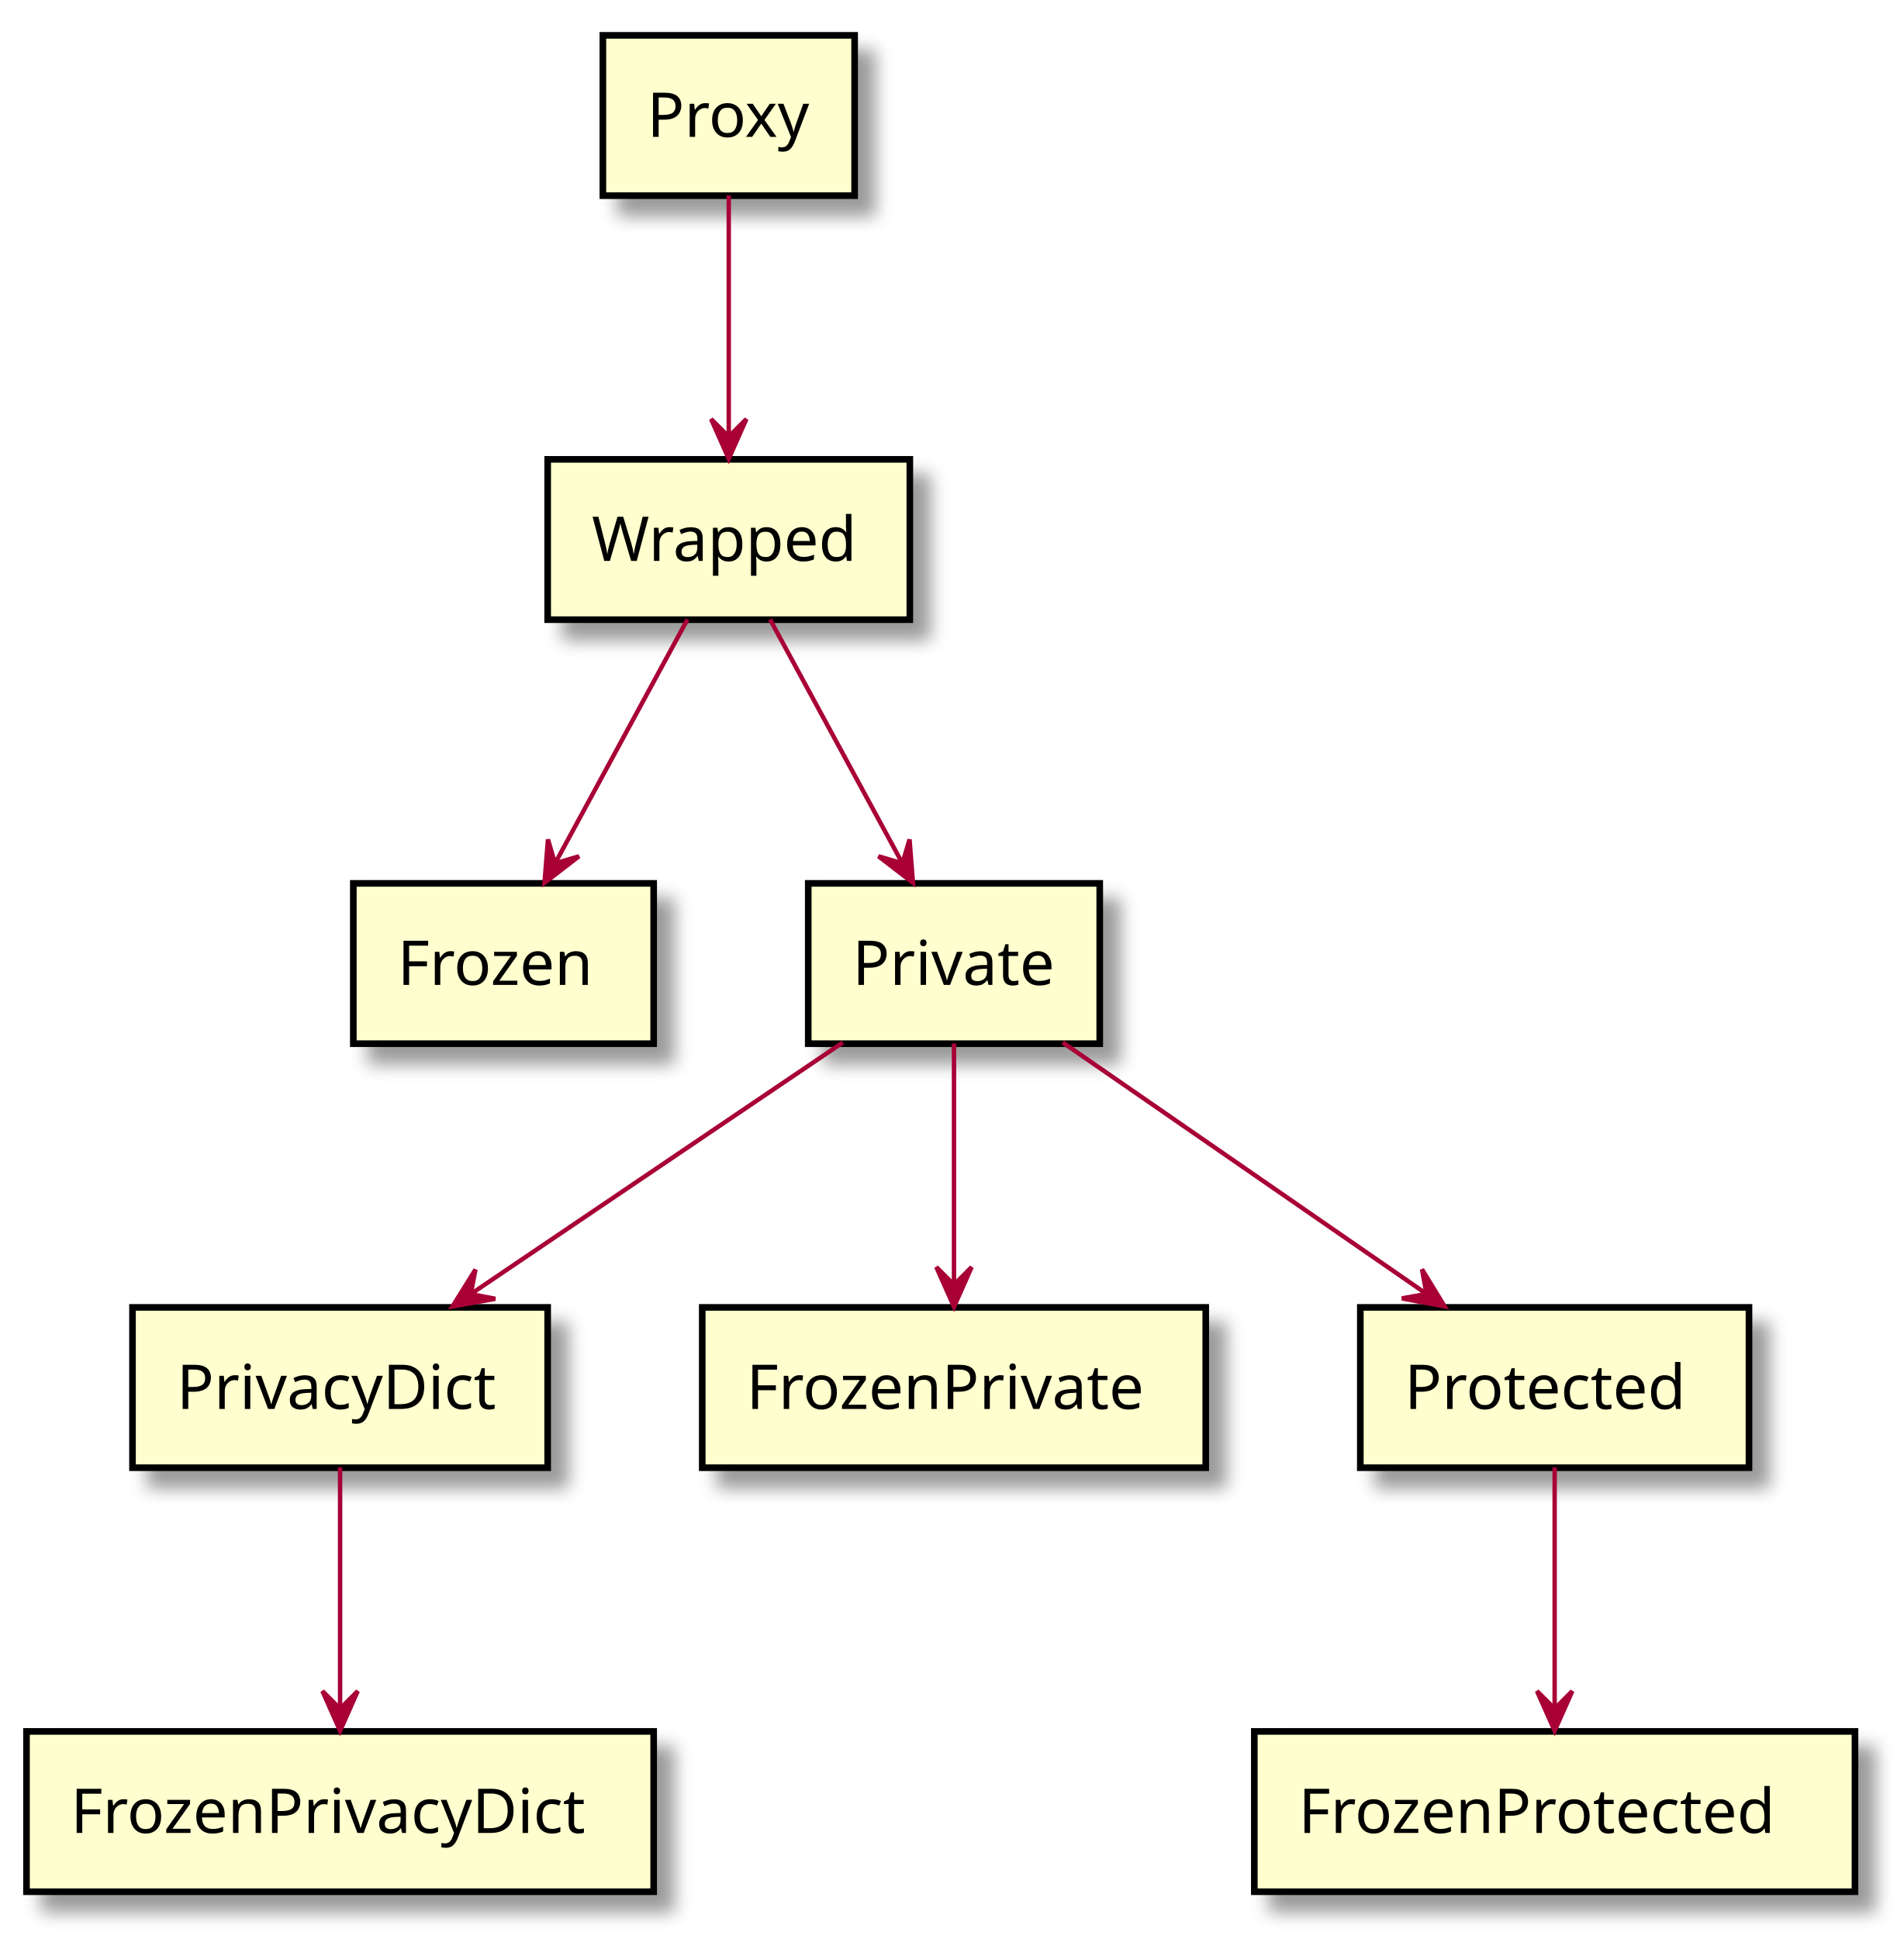
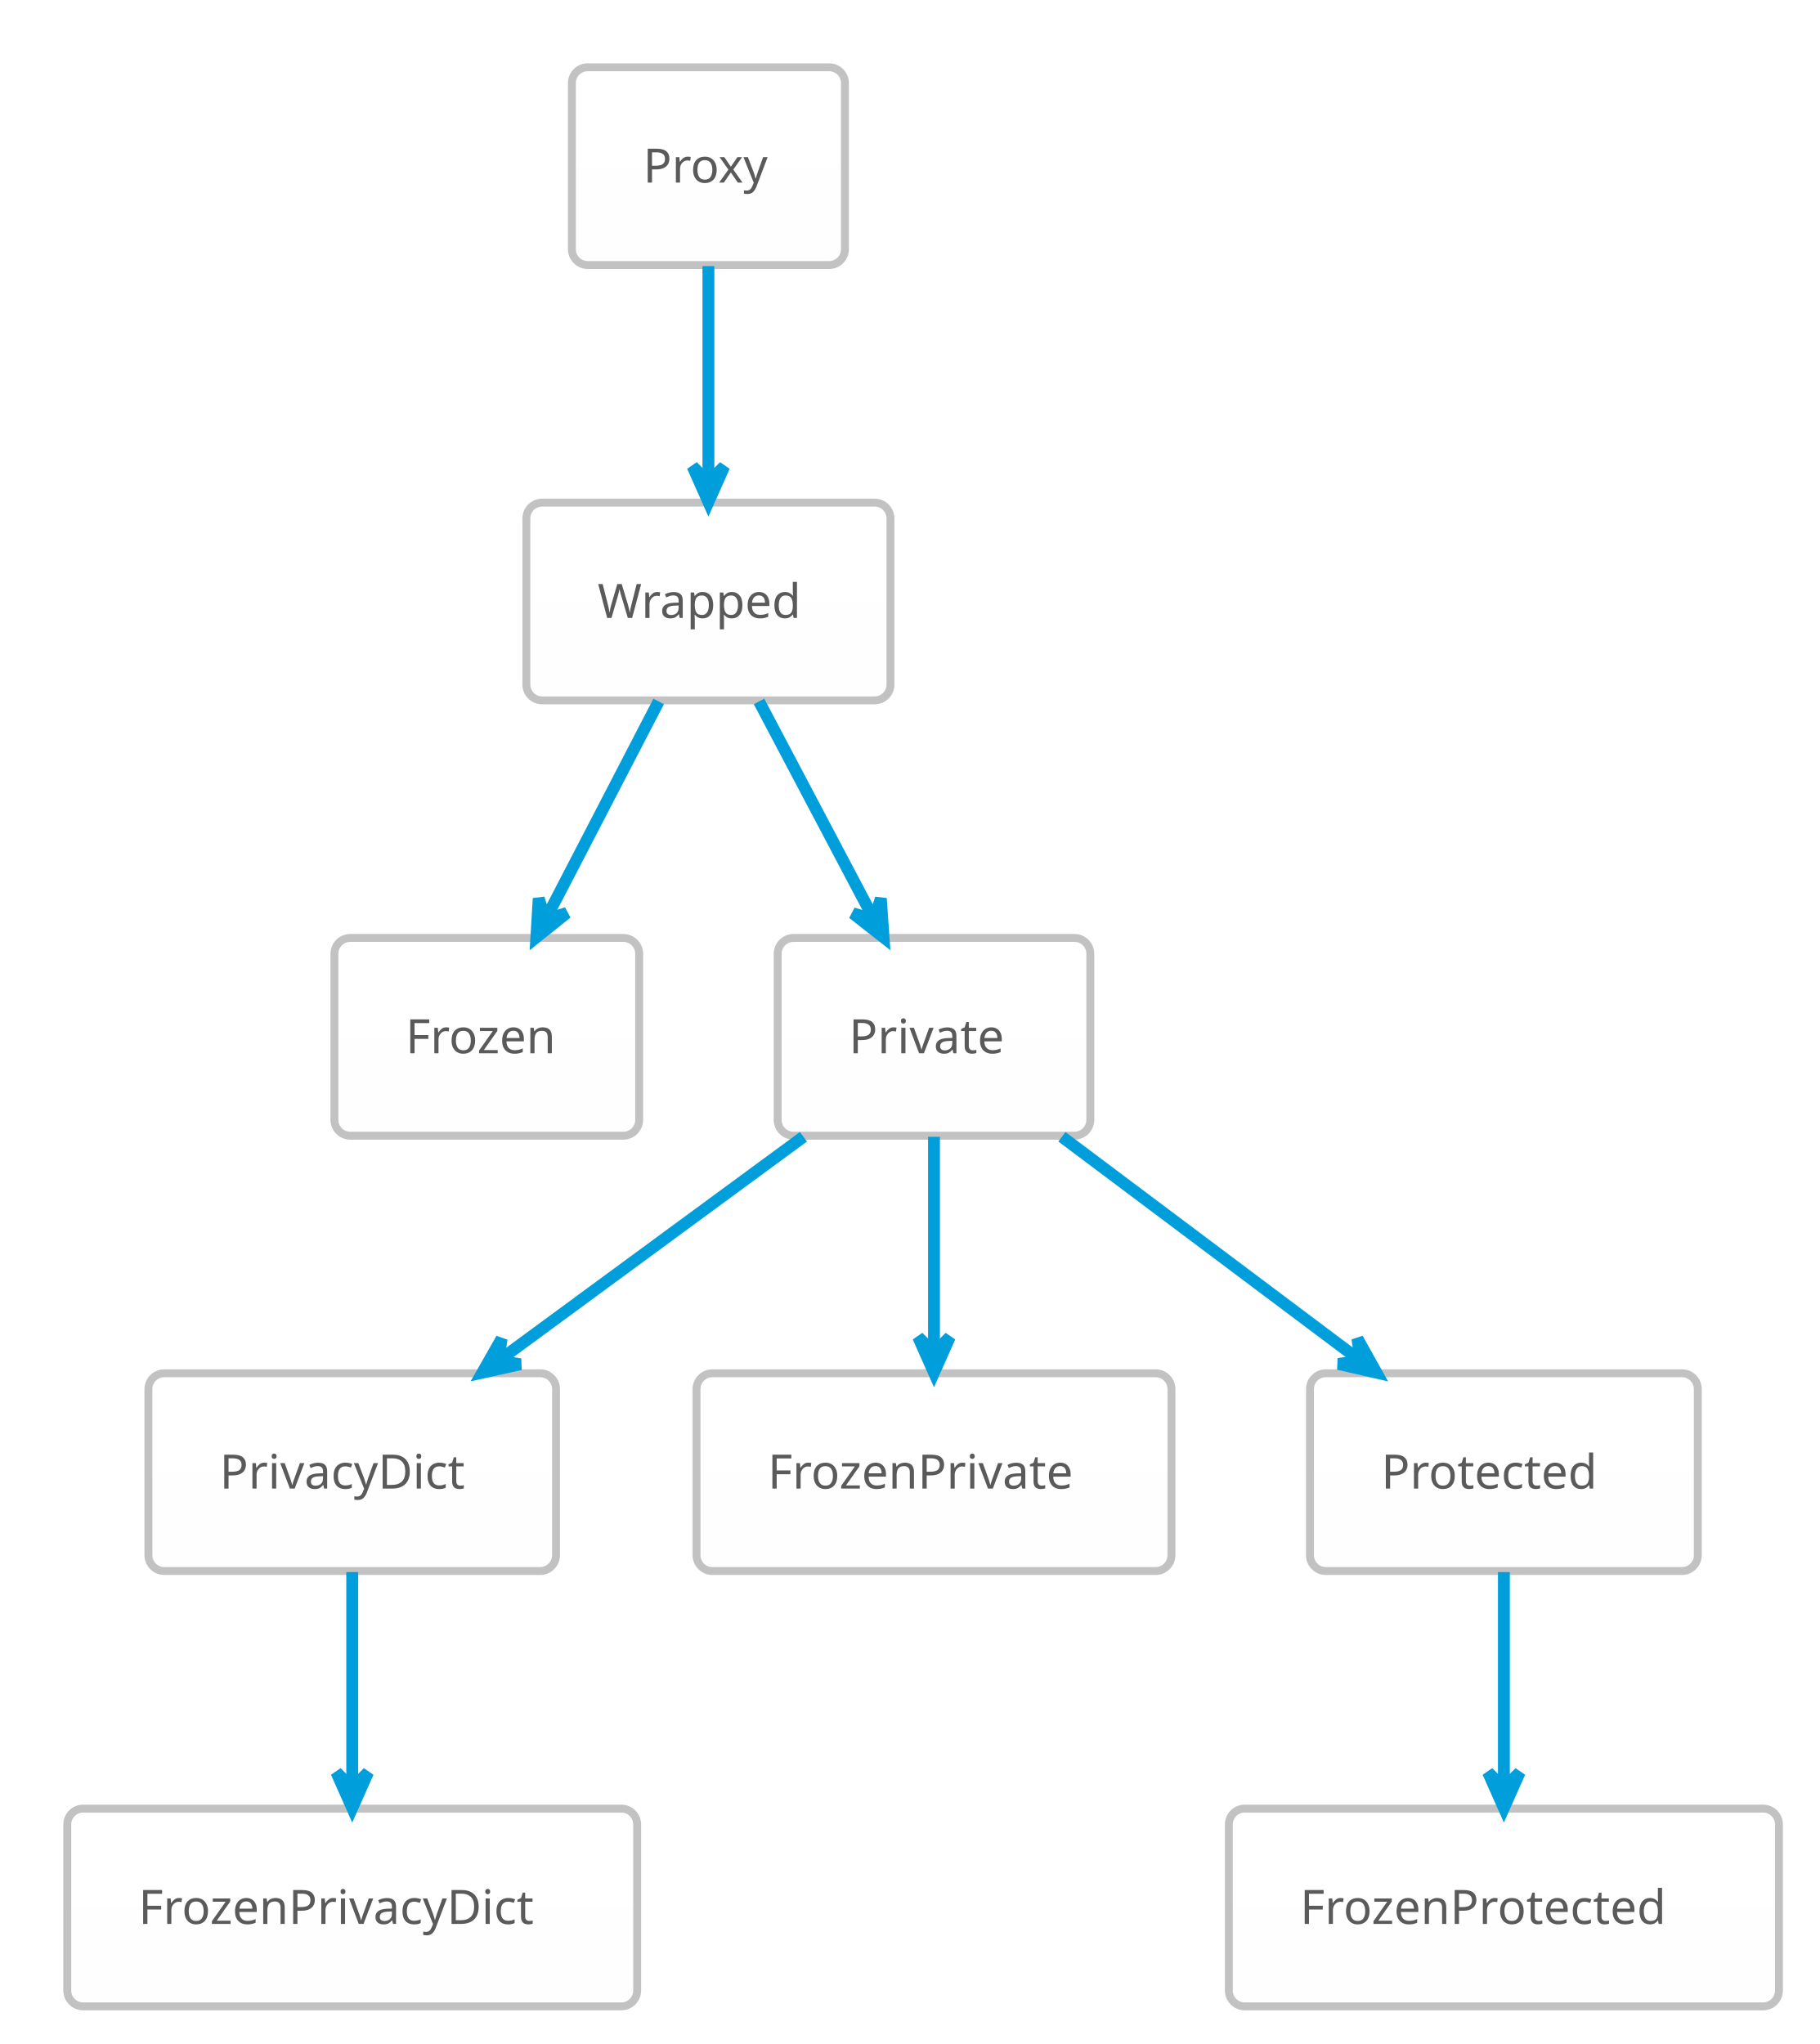
- <svg xmlns="http://www.w3.org/2000/svg" contentScriptType="application/ecmascript" contentStyleType="text/css" height="439px" preserveAspectRatio="none" style="width:431px;height:439px;" version="1.1" viewBox="0 0 431 439" width="431px" zoomAndPan="magnify">
+ <svg xmlns="http://www.w3.org/2000/svg" contentStyleType="text/css" height="538.542px" preserveAspectRatio="none" style="width:479px;height:538px;" version="1.1" viewBox="0 0 479 538" width="479.167px" zoomAndPan="magnify">
  <defs>
-     <filter height="300%" id="f1qyn1qa51j8xz" width="300%" x="-1" y="-1">
-       <feGaussianBlur result="blurOut" stdDeviation="2.0" />
-       <feColorMatrix in="blurOut" result="blurOut2" type="matrix" values="0 0 0 0 0 0 0 0 0 0 0 0 0 0 0 0 0 0 .4 0" />
-       <feOffset dx="4.0" dy="4.0" in="blurOut2" result="blurOut3" />
-       <feBlend in="SourceGraphic" in2="blurOut3" mode="normal" />
-     </filter>
+     <linearGradient id="gif9z9y2etx5g0" x1="50%" x2="50%" y1="0%" y2="100%">
+       <stop offset="0%" stop-color="#FFFFFF" />
+       <stop offset="100%" stop-color="#FEFEFE" />
+     </linearGradient>
  </defs>
  <g>
-     <rect fill="#FEFECE" filter="url(#f1qyn1qa51j8xz)" height="36.297" style="stroke: #000000; stroke-width: 1.5;" width="57" x="136.5" y="8" />
-     <text fill="#000000" font-family="sans-serif" font-size="14" lengthAdjust="spacingAndGlyphs" textLength="37" x="146.5" y="30.995">Proxy</text>
-     <rect fill="#FEFECE" filter="url(#f1qyn1qa51j8xz)" height="36.297" style="stroke: #000000; stroke-width: 1.5;" width="82" x="124" y="104" />
-     <text fill="#000000" font-family="sans-serif" font-size="14" lengthAdjust="spacingAndGlyphs" textLength="62" x="134" y="126.995">Wrapped</text>
-     <rect fill="#FEFECE" filter="url(#f1qyn1qa51j8xz)" height="36.297" style="stroke: #000000; stroke-width: 1.5;" width="68" x="80" y="200" />
-     <text fill="#000000" font-family="sans-serif" font-size="14" lengthAdjust="spacingAndGlyphs" textLength="48" x="90" y="222.995">Frozen</text>
-     <rect fill="#FEFECE" filter="url(#f1qyn1qa51j8xz)" height="36.297" style="stroke: #000000; stroke-width: 1.5;" width="66" x="183" y="200" />
-     <text fill="#000000" font-family="sans-serif" font-size="14" lengthAdjust="spacingAndGlyphs" textLength="46" x="193" y="222.995">Private</text>
-     <rect fill="#FEFECE" filter="url(#f1qyn1qa51j8xz)" height="36.297" style="stroke: #000000; stroke-width: 1.5;" width="94" x="30" y="296" />
-     <text fill="#000000" font-family="sans-serif" font-size="14" lengthAdjust="spacingAndGlyphs" textLength="74" x="40" y="318.995">PrivacyDict</text>
-     <rect fill="#FEFECE" filter="url(#f1qyn1qa51j8xz)" height="36.297" style="stroke: #000000; stroke-width: 1.5;" width="142" x="6" y="392" />
-     <text fill="#000000" font-family="sans-serif" font-size="14" lengthAdjust="spacingAndGlyphs" textLength="122" x="16" y="414.995">FrozenPrivacyDict</text>
-     <rect fill="#FEFECE" filter="url(#f1qyn1qa51j8xz)" height="36.297" style="stroke: #000000; stroke-width: 1.5;" width="114" x="159" y="296" />
-     <text fill="#000000" font-family="sans-serif" font-size="14" lengthAdjust="spacingAndGlyphs" textLength="94" x="169" y="318.995">FrozenPrivate</text>
-     <rect fill="#FEFECE" filter="url(#f1qyn1qa51j8xz)" height="36.297" style="stroke: #000000; stroke-width: 1.5;" width="88" x="308" y="296" />
-     <text fill="#000000" font-family="sans-serif" font-size="14" lengthAdjust="spacingAndGlyphs" textLength="68" x="318" y="318.995">Protected</text>
-     <rect fill="#FEFECE" filter="url(#f1qyn1qa51j8xz)" height="36.297" style="stroke: #000000; stroke-width: 1.5;" width="136" x="284" y="392" />
-     <text fill="#000000" font-family="sans-serif" font-size="14" lengthAdjust="spacingAndGlyphs" textLength="116" x="294" y="414.995">FrozenProtected</text>
-     <path d="M165,44.24 C165,59.48 165,81.81 165,98.46 " fill="none" id="Proxy-Wrapped" style="stroke: #A80036; stroke-width: 1.0;" />
-     <polygon fill="#A80036" points="165,103.87,169,94.87,165,98.87,161,94.87,165,103.87" style="stroke: #A80036; stroke-width: 1.0;" />
-     <path d="M155.65,140.24 C147.23,155.74 134.84,178.59 125.76,195.32 " fill="none" id="Wrapped-Frozen" style="stroke: #A80036; stroke-width: 1.0;" />
-     <polygon fill="#A80036" points="123.29,199.87,131.096,193.865,125.673,195.475,124.064,190.052,123.29,199.87" style="stroke: #A80036; stroke-width: 1.0;" />
-     <path d="M174.35,140.24 C182.77,155.74 195.16,178.59 204.24,195.32 " fill="none" id="Wrapped-Private" style="stroke: #A80036; stroke-width: 1.0;" />
-     <polygon fill="#A80036" points="206.71,199.87,205.936,190.052,204.327,195.475,198.904,193.865,206.71,199.87" style="stroke: #A80036; stroke-width: 1.0;" />
-     <path d="M190.83,236.02 C167.16,252.03 131.73,275.99 106.69,292.92 " fill="none" id="Private-PrivacyDict" style="stroke: #A80036; stroke-width: 1.0;" />
-     <polygon fill="#A80036" points="102.45,295.79,112.144,294.049,106.588,292.983,107.653,287.428,102.45,295.79" style="stroke: #A80036; stroke-width: 1.0;" />
-     <path d="M216,236.24 C216,251.48 216,273.81 216,290.46 " fill="none" id="Private-FrozenPrivate" style="stroke: #A80036; stroke-width: 1.0;" />
-     <polygon fill="#A80036" points="216,295.87,220,286.87,216,290.87,212,286.87,216,295.87" style="stroke: #A80036; stroke-width: 1.0;" />
-     <path d="M240.63,236.02 C263.78,252.03 298.45,275.99 322.95,292.92 " fill="none" id="Private-Protected" style="stroke: #A80036; stroke-width: 1.0;" />
-     <polygon fill="#A80036" points="327.1,295.79,321.969,287.383,322.986,292.948,317.422,293.965,327.1,295.79" style="stroke: #A80036; stroke-width: 1.0;" />
-     <path d="M77,332.24 C77,347.48 77,369.81 77,386.46 " fill="none" id="PrivacyDict-FrozenPrivacyDict" style="stroke: #A80036; stroke-width: 1.0;" />
-     <polygon fill="#A80036" points="77,391.87,81,382.87,77,386.87,73,382.87,77,391.87" style="stroke: #A80036; stroke-width: 1.0;" />
-     <path d="M352,332.24 C352,347.48 352,369.81 352,386.46 " fill="none" id="Protected-FrozenProtected" style="stroke: #A80036; stroke-width: 1.0;" />
-     <polygon fill="#A80036" points="352,391.87,356,382.87,352,386.87,348,382.87,352,391.87" style="stroke: #A80036; stroke-width: 1.0;" />
+     <g id="elem_Proxy">
+       <rect fill="url(#gif9z9y2etx5g0)" height="52.051" rx="4.167" ry="4.167" style="stroke:#C2C2C2;stroke-width:2.083;" width="71.875" x="150.521" y="17.708" />
+       <text fill="#5A5A5A" font-family="&quot;Verdana&quot;" font-size="12.5" lengthAdjust="spacing" textLength="34.375" x="169.271" y="48.061">Proxy</text>
+     </g>
+     <g id="elem_Wrapped">
+       <rect fill="url(#gif9z9y2etx5g0)" height="52.051" rx="4.167" ry="4.167" style="stroke:#C2C2C2;stroke-width:2.083;" width="95.833" x="138.542" y="132.292" />
+       <text fill="#5A5A5A" font-family="&quot;Verdana&quot;" font-size="12.5" lengthAdjust="spacing" textLength="58.333" x="157.292" y="162.644">Wrapped</text>
+     </g>
+     <g id="elem_Frozen">
+       <rect fill="url(#gif9z9y2etx5g0)" height="52.051" rx="4.167" ry="4.167" style="stroke:#C2C2C2;stroke-width:2.083;" width="80.208" x="88.021" y="246.875" />
+       <text fill="#5A5A5A" font-family="&quot;Verdana&quot;" font-size="12.5" lengthAdjust="spacing" textLength="42.708" x="106.771" y="277.228">Frozen</text>
+     </g>
+     <g id="elem_Private">
+       <rect fill="url(#gif9z9y2etx5g0)" height="52.051" rx="4.167" ry="4.167" style="stroke:#C2C2C2;stroke-width:2.083;" width="82.292" x="204.688" y="246.875" />
+       <text fill="#5A5A5A" font-family="&quot;Verdana&quot;" font-size="12.5" lengthAdjust="spacing" textLength="44.792" x="223.438" y="277.228">Private</text>
+     </g>
+     <g id="elem_PrivacyDict">
+       <rect fill="url(#gif9z9y2etx5g0)" height="52.051" rx="4.167" ry="4.167" style="stroke:#C2C2C2;stroke-width:2.083;" width="107.292" x="39.062" y="361.458" />
+       <text fill="#5A5A5A" font-family="&quot;Verdana&quot;" font-size="12.5" lengthAdjust="spacing" textLength="69.792" x="57.812" y="391.811">PrivacyDict</text>
+     </g>
+     <g id="elem_FrozenPrivacyDict">
+       <rect fill="url(#gif9z9y2etx5g0)" height="52.051" rx="4.167" ry="4.167" style="stroke:#C2C2C2;stroke-width:2.083;" width="150" x="17.708" y="476.042" />
+       <text fill="#5A5A5A" font-family="&quot;Verdana&quot;" font-size="12.5" lengthAdjust="spacing" textLength="112.5" x="36.458" y="506.394">FrozenPrivacyDict</text>
+     </g>
+     <g id="elem_FrozenPrivate">
+       <rect fill="url(#gif9z9y2etx5g0)" height="52.051" rx="4.167" ry="4.167" style="stroke:#C2C2C2;stroke-width:2.083;" width="125" x="183.333" y="361.458" />
+       <text fill="#5A5A5A" font-family="&quot;Verdana&quot;" font-size="12.5" lengthAdjust="spacing" textLength="87.5" x="202.083" y="391.811">FrozenPrivate</text>
+     </g>
+     <g id="elem_Protected">
+       <rect fill="url(#gif9z9y2etx5g0)" height="52.051" rx="4.167" ry="4.167" style="stroke:#C2C2C2;stroke-width:2.083;" width="102.083" x="344.792" y="361.458" />
+       <text fill="#5A5A5A" font-family="&quot;Verdana&quot;" font-size="12.5" lengthAdjust="spacing" textLength="64.583" x="363.542" y="391.811">Protected</text>
+     </g>
+     <g id="elem_FrozenProtected">
+       <rect fill="url(#gif9z9y2etx5g0)" height="52.051" rx="4.167" ry="4.167" style="stroke:#C2C2C2;stroke-width:2.083;" width="144.792" x="323.438" y="476.042" />
+       <text fill="#5A5A5A" font-family="&quot;Verdana&quot;" font-size="12.5" lengthAdjust="spacing" textLength="107.292" x="342.188" y="506.394">FrozenProtected</text>
+     </g>
+     <g id="link_Proxy_Wrapped">
+       <path d="M186.458,70.042 C186.458,86.833 186.458,108.979 186.458,126.76 " fill="none" id="Proxy-to-Wrapped" style="stroke:#009FDB;stroke-width:3.125;" />
+       <polygon fill="#009FDB" points="186.458,132.125,190.625,122.75,186.458,126.917,182.292,122.75,186.458,132.125" style="stroke:#009FDB;stroke-width:3.125;" />
+     </g>
+     <g id="link_Wrapped_Frozen">
+       <path d="M173.365,184.625 C164.583,201.562 152.979,223.948 143.719,241.802 " fill="none" id="Wrapped-to-Frozen" style="stroke:#009FDB;stroke-width:3.125;" />
+       <polygon fill="#009FDB" points="141.177,246.708,149.187,240.298,143.571,242.083,141.787,236.467,141.177,246.708" style="stroke:#009FDB;stroke-width:3.125;" />
+     </g>
+     <g id="link_Wrapped_Private">
+       <path d="M199.781,184.625 C208.719,201.562 220.542,223.948 229.958,241.802 " fill="none" id="Wrapped-to-Private" style="stroke:#009FDB;stroke-width:3.125;" />
+       <polygon fill="#009FDB" points="232.552,246.708,231.837,236.474,230.11,242.108,224.477,240.381,232.552,246.708" style="stroke:#009FDB;stroke-width:3.125;" />
+     </g>
+     <g id="link_Private_PrivacyDict">
+       <path d="M211.469,299.208 C187.625,316.719 155.854,340.062 131.167,358.198 " fill="none" id="Private-to-PrivacyDict" style="stroke:#009FDB;stroke-width:3.125;" />
+       <polygon fill="#009FDB" points="126.958,361.292,136.976,359.08,131.15,358.2,132.03,352.374,126.958,361.292" style="stroke:#009FDB;stroke-width:3.125;" />
+     </g>
+     <g id="link_Private_FrozenPrivate">
+       <path d="M245.833,299.208 C245.833,316 245.833,338.146 245.833,355.927 " fill="none" id="Private-to-FrozenPrivate" style="stroke:#009FDB;stroke-width:3.125;" />
+       <polygon fill="#009FDB" points="245.833,361.292,250,351.917,245.833,356.083,241.667,351.917,245.833,361.292" style="stroke:#009FDB;stroke-width:3.125;" />
+     </g>
+     <g id="link_Private_Protected">
+       <path d="M279.5,299.208 C302.75,316.646 333.719,339.875 357.854,357.979 " fill="none" id="Private-to-Protected" style="stroke:#009FDB;stroke-width:3.125;" />
+       <polygon fill="#009FDB" points="362.281,361.292,357.281,352.333,358.115,358.167,352.281,359,362.281,361.292" style="stroke:#009FDB;stroke-width:3.125;" />
+     </g>
+     <g id="link_PrivacyDict_FrozenPrivacyDict">
+       <path d="M92.708,413.792 C92.708,430.583 92.708,452.729 92.708,470.51 " fill="none" id="PrivacyDict-to-FrozenPrivacyDict" style="stroke:#009FDB;stroke-width:3.125;" />
+       <polygon fill="#009FDB" points="92.708,475.875,96.875,466.5,92.708,470.667,88.542,466.5,92.708,475.875" style="stroke:#009FDB;stroke-width:3.125;" />
+     </g>
+     <g id="link_Protected_FrozenProtected">
+       <path d="M395.833,413.792 C395.833,430.583 395.833,452.729 395.833,470.51 " fill="none" id="Protected-to-FrozenProtected" style="stroke:#009FDB;stroke-width:3.125;" />
+       <polygon fill="#009FDB" points="395.833,475.875,400,466.5,395.833,470.667,391.667,466.5,395.833,475.875" style="stroke:#009FDB;stroke-width:3.125;" />
+     </g>
  </g>
</svg>
